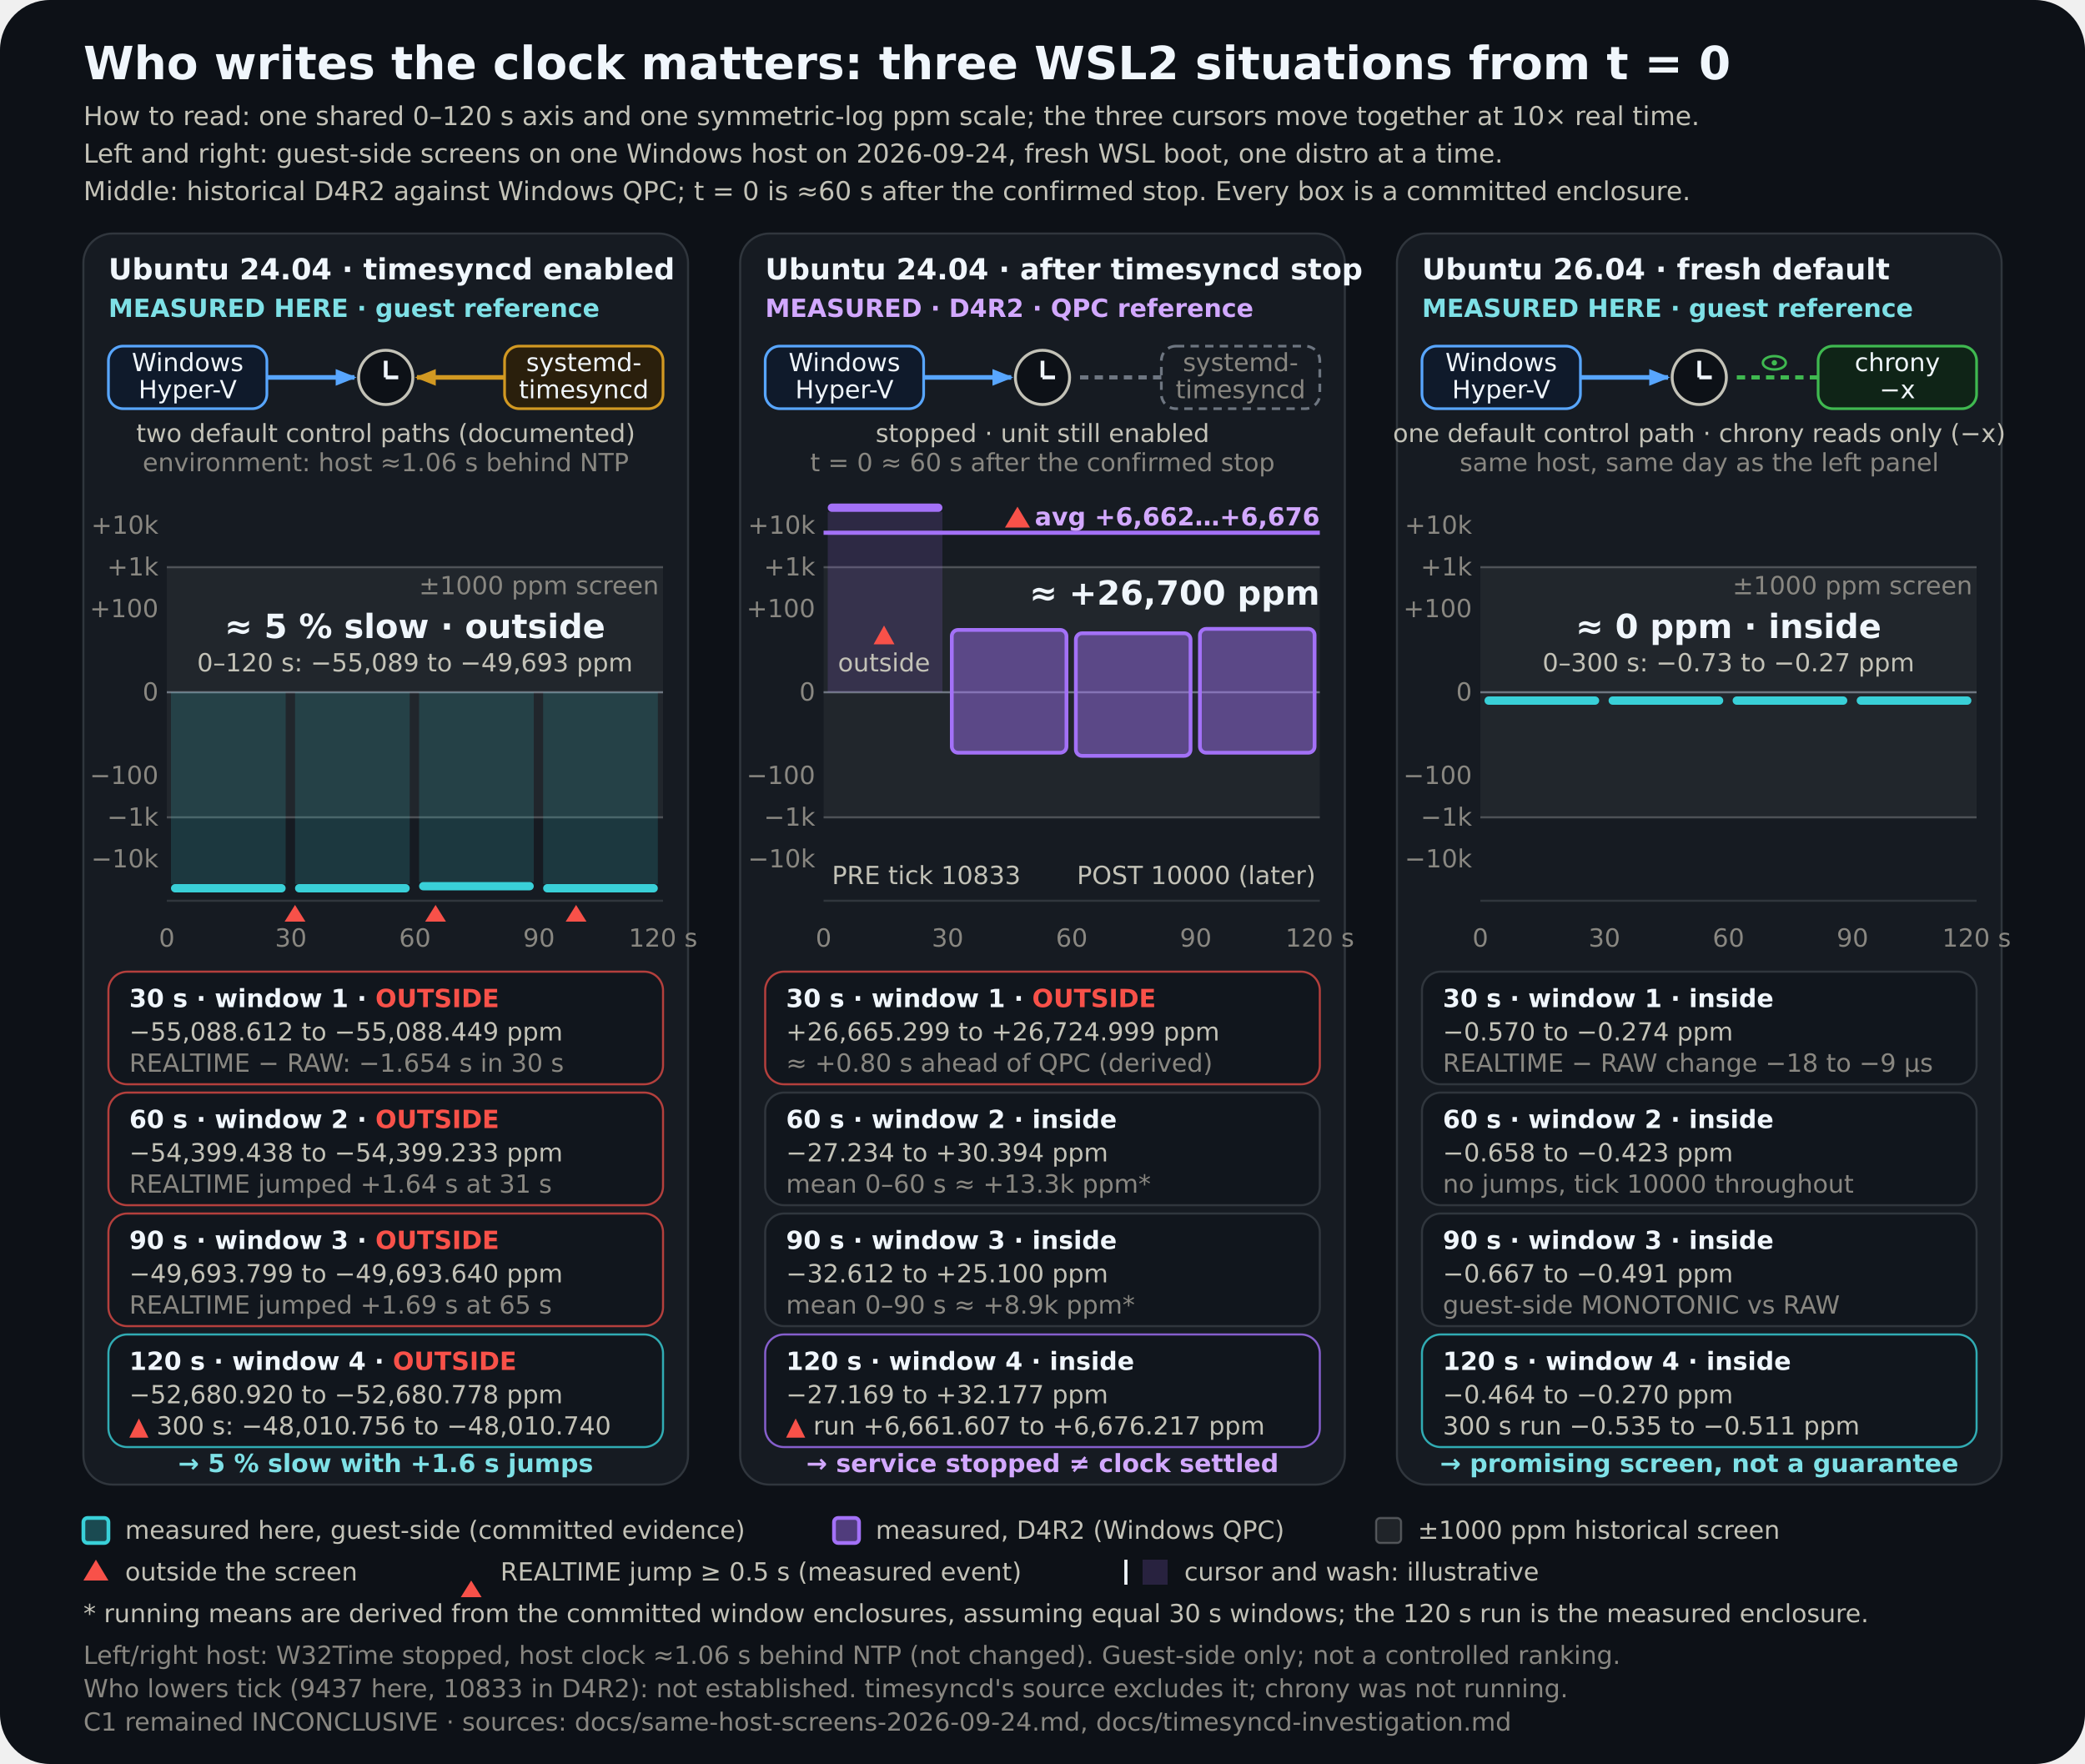
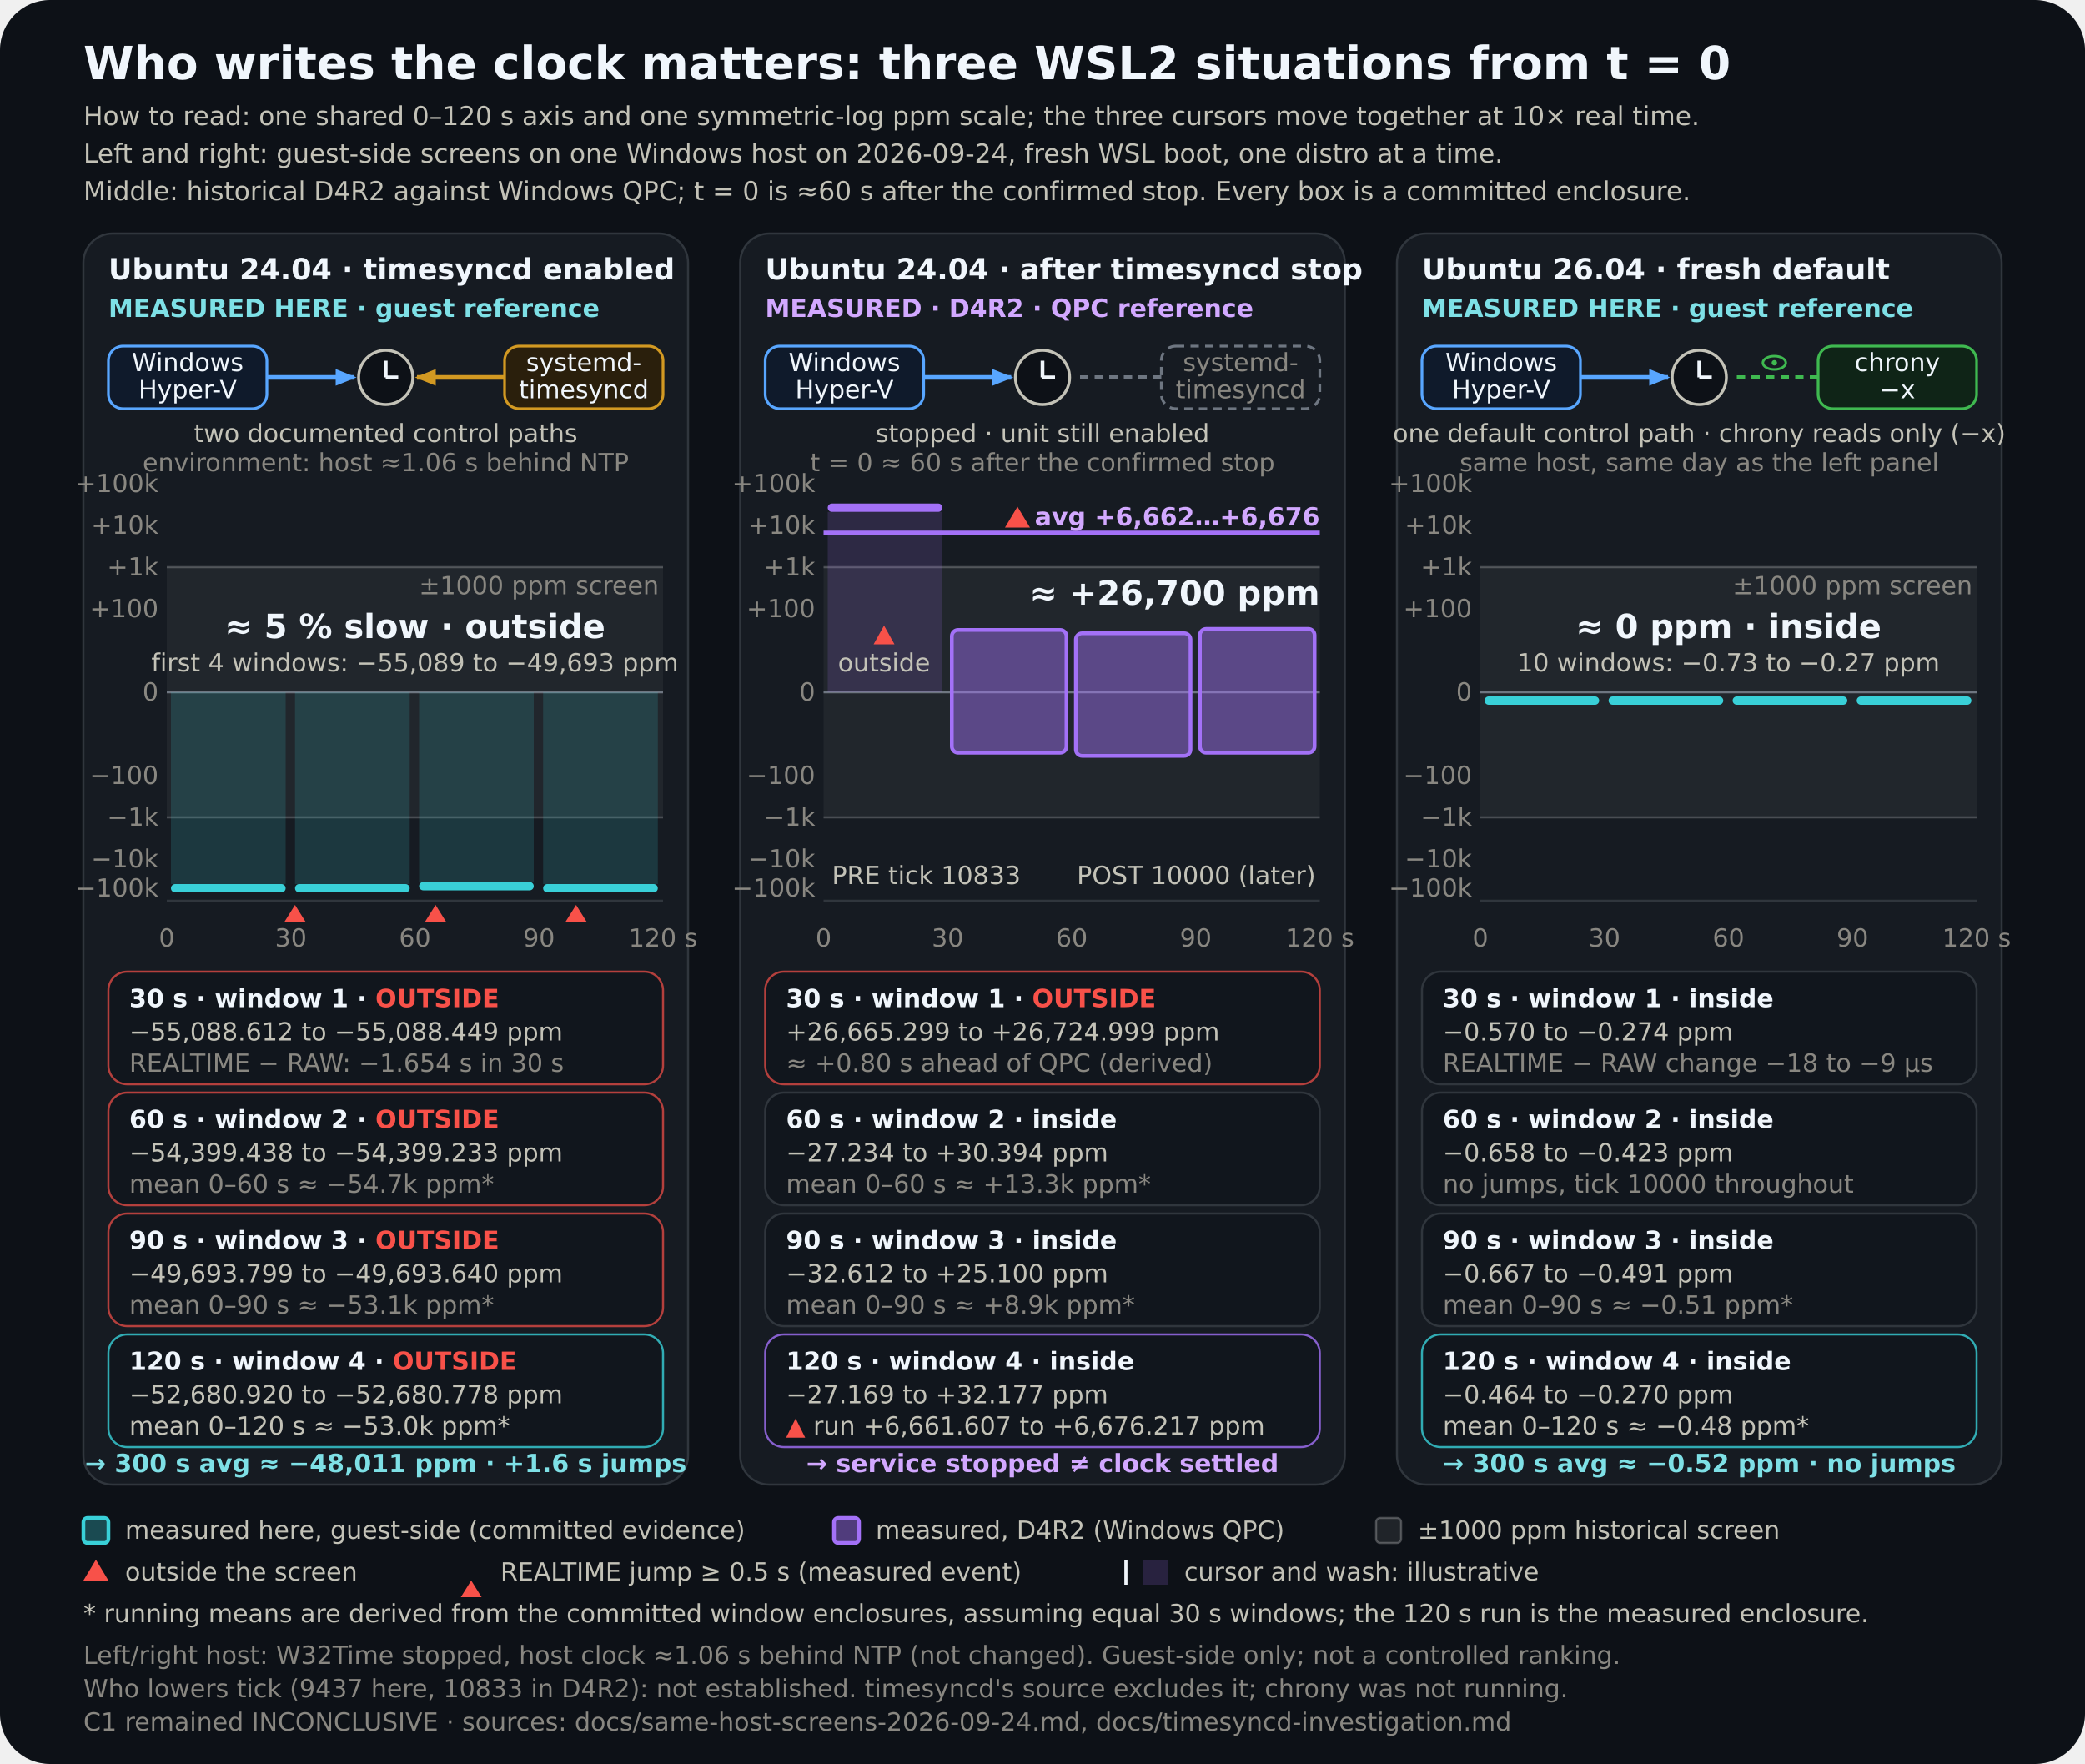
<svg xmlns="http://www.w3.org/2000/svg" width="1000" height="846" viewBox="0 0 1000 846" role="img" aria-labelledby="title desc" font-family="system-ui,-apple-system,'Segoe UI',Ubuntu,'DejaVu Sans',Arial,sans-serif">
  <defs>
    <marker id="mBlue" markerUnits="userSpaceOnUse" markerWidth="10" markerHeight="8" refX="9" refY="4" orient="auto">
      <path d="M0,0 L10,4 L0,8 z" fill="#58a6ff" />
    </marker>
    <marker id="mAmber" markerUnits="userSpaceOnUse" markerWidth="10" markerHeight="8" refX="9" refY="4" orient="auto">
      <path d="M0,0 L10,4 L0,8 z" fill="#d29922" />
    </marker>
  </defs>
  <style>
text{font-family:system-ui,-apple-system,"Segoe UI",Ubuntu,"DejaVu Sans",Arial,sans-serif}
.a{animation-duration:18s;animation-timing-function:linear;animation-iteration-count:infinite;animation-fill-mode:both}
.cur{animation-name:cur}
@keyframes cur{0%{transform:translateX(0);opacity:.9}66.67%{transform:translateX(238px);opacity:.9}67.6%{transform:translateX(238px);opacity:0}100%{transform:translateX(238px);opacity:0}}
- .k30{animation-name:k30}@keyframes k30{0%,16.67%{opacity:0}17.8%,100%{opacity:1}}
- .k60{animation-name:k60}@keyframes k60{0%,33.33%{opacity:0}34.4%,100%{opacity:1}}
- .k90{animation-name:k90}@keyframes k90{0%,50%{opacity:0}51.1%,100%{opacity:1}}
- .k120{animation-name:k120}@keyframes k120{0%,66.67%{opacity:0}67.8%,100%{opacity:1}}
- .j1{animation-name:j1}@keyframes j1{0%,17.2%{opacity:0}18%,100%{opacity:1}}
- .j2{animation-name:j2}@keyframes j2{0%,36.1%{opacity:0}36.9%,100%{opacity:1}}
- .j3{animation-name:j3}@keyframes j3{0%,55%{opacity:0}55.8%,100%{opacity:1}}
+ .k30{animation-name:k30}@keyframes k30{0%,16.64%{opacity:0}16.67%,100%{opacity:1}}
+ .k60{animation-name:k60}@keyframes k60{0%,33.30%{opacity:0}33.33%,100%{opacity:1}}
+ .k90{animation-name:k90}@keyframes k90{0%,49.97%{opacity:0}50%,100%{opacity:1}}
+ .k120{animation-name:k120}@keyframes k120{0%,66.64%{opacity:0}66.67%,100%{opacity:1}}
+ .j1{animation-name:j1}@keyframes j1{0%,17.19%{opacity:0}17.22%,100%{opacity:1}}
+ .j2{animation-name:j2}@keyframes j2{0%,36.08%{opacity:0}36.11%,100%{opacity:1}}
+ .j3{animation-name:j3}@keyframes j3{0%,54.97%{opacity:0}55%,100%{opacity:1}}
.avg{animation-name:avg}@keyframes avg{0%,66.9%{stroke-dasharray:238;stroke-dashoffset:238}69.5%,100%{stroke-dasharray:238;stroke-dashoffset:0}}
+ .collect{animation-name:collect}@keyframes collect{0%,16.64%{opacity:1}16.67%,100%{opacity:0}}
.s1{animation-name:s1}@keyframes s1{0%{opacity:0}0.6%{opacity:1}16.2%{opacity:1}16.67%,100%{opacity:0}}
.s2{animation-name:s2}@keyframes s2{0%,16.67%{opacity:0}17.3%{opacity:1}32.9%{opacity:1}33.33%,100%{opacity:0}}
.s3{animation-name:s3}@keyframes s3{0%,33.33%{opacity:0}33.9%{opacity:1}49.5%{opacity:1}50%,100%{opacity:0}}
.s4{animation-name:s4}@keyframes s4{0%,50%{opacity:0}50.6%{opacity:1}66.2%{opacity:1}66.67%,100%{opacity:0}}
@media (prefers-reduced-motion:reduce){.a{animation:none !important}}
</style>
  <rect width="1000" height="846" rx="24" fill="#0d1117" />
  <text x="40" y="38" fill="#f0f6fc" font-size="22" font-weight="700">Who writes the clock matters: three WSL2 situations from t = 0</text>
  <text x="40" y="60" fill="#c3c2b7" font-size="12.5">How to read: one shared 0–120 s axis and one symmetric-log ppm scale; the three cursors move together at 10× real time.</text>
  <text x="40" y="78" fill="#c3c2b7" font-size="12.5">Left and right: guest-side screens on one Windows host on 2026-09-24, fresh WSL boot, one distro at a time.</text>
  <text x="40" y="96" fill="#c3c2b7" font-size="12.5">Middle: historical D4R2 against Windows QPC; t = 0 is ≈60 s after the confirmed stop. Every box is a committed enclosure.</text>
  <g>
    <rect x="40" y="112" width="290" height="600" rx="14" fill="#161b22" stroke="#30363d" />
    <text x="52" y="134" fill="#f0f6fc" font-size="14" font-weight="700">Ubuntu 24.04 · timesyncd enabled</text>
    <text x="52" y="152" fill="#7ee0e6" font-size="12" font-weight="700">MEASURED HERE · guest reference</text>
    <rect x="52" y="166" width="76" height="30" rx="7" fill="#0f1a2b" stroke="#58a6ff" stroke-width="1.3" />
    <text x="90" y="178" text-anchor="middle" fill="#f0f6fc" font-size="12">Windows</text>
    <text x="90" y="191" text-anchor="middle" fill="#f0f6fc" font-size="12">Hyper-V</text>
    <line x1="128" y1="181" x2="170" y2="181" stroke="#58a6ff" stroke-width="2.2" marker-end="url(#mBlue)" />
    <circle cx="185" cy="181" r="13" fill="#0d1117" stroke="#c3c2b7" stroke-width="1.4" />
    <line x1="185" y1="181" x2="185" y2="173" stroke="#f0f6fc" stroke-width="1.8" />
    <line x1="185" y1="181" x2="191" y2="181" stroke="#f0f6fc" stroke-width="1.8" />
    <rect x="242" y="166" width="76" height="30" rx="7" fill="#2a1f0c" stroke="#d29922" stroke-width="1.3" />
    <text x="280" y="178" text-anchor="middle" fill="#f0f6fc" font-size="12">systemd-</text>
    <text x="280" y="191" text-anchor="middle" fill="#f0f6fc" font-size="12">timesyncd</text>
    <line x1="242" y1="181" x2="200" y2="181" stroke="#d29922" stroke-width="2.2" marker-end="url(#mAmber)" />
-     <text x="185" y="212" text-anchor="middle" fill="#c3c2b7" font-size="12">two default control paths (documented)</text>
+     <text x="185" y="212" text-anchor="middle" fill="#c3c2b7" font-size="12">two documented control paths</text>
    <text x="185" y="226" text-anchor="middle" fill="#898781" font-size="12">environment: host ≈1.06 s behind NTP</text>
    <rect x="80" y="272" width="238" height="120" fill="#ffffff" fill-opacity=".05" />
    <line x1="80" y1="272" x2="318" y2="272" stroke="#ffffff" stroke-opacity=".22" />
    <line x1="80" y1="392" x2="318" y2="392" stroke="#ffffff" stroke-opacity=".22" />
    <line x1="80" y1="332" x2="318" y2="332" stroke="#6e7681" />
    <g fill="#898781" font-size="12" text-anchor="end">
+       <text x="76" y="236">+100k</text>
      <text x="76" y="256">+10k</text>
      <text x="76" y="276">+1k</text>
      <text x="76" y="296">+100</text>
      <text x="76" y="336">0</text>
      <text x="76" y="376">−100</text>
      <text x="76" y="396">−1k</text>
      <text x="76" y="416">−10k</text>
+       <text x="76" y="430">−100k</text>
    </g>
    <text x="316" y="285" text-anchor="end" fill="#898781" font-size="12">±1000 ppm screen</text>
    <rect class="a s1" x="82" y="232" width="55" height="200" fill="#39d0d8" fill-opacity=".10" opacity="0" />
    <rect class="a s2" x="141.5" y="232" width="55" height="200" fill="#39d0d8" fill-opacity=".10" opacity="0" />
    <rect class="a s3" x="201" y="232" width="55" height="200" fill="#39d0d8" fill-opacity=".10" opacity="0" />
    <rect class="a s4" x="260.5" y="232" width="55" height="200" fill="#39d0d8" fill-opacity=".10" opacity="0" />
    <g class="a k30">
      <rect x="82" y="332" width="55" height="92" fill="#39d0d8" fill-opacity=".16" />
      <rect x="82" y="424" width="55" height="4" rx="2" fill="#39d0d8" />
    </g>
    <g class="a k60">
      <rect x="141.5" y="332" width="55" height="92" fill="#39d0d8" fill-opacity=".16" />
      <rect x="141.5" y="424" width="55" height="4" rx="2" fill="#39d0d8" />
    </g>
    <g class="a k90">
      <rect x="201" y="332" width="55" height="91" fill="#39d0d8" fill-opacity=".16" />
      <rect x="201" y="423" width="55" height="4" rx="2" fill="#39d0d8" />
    </g>
    <g class="a k120">
      <rect x="260.5" y="332" width="55" height="92" fill="#39d0d8" fill-opacity=".16" />
      <rect x="260.5" y="424" width="55" height="4" rx="2" fill="#39d0d8" />
    </g>
    <g class="a k30">
      <text x="199" y="306" text-anchor="middle" fill="#f0f6fc" font-size="16" font-weight="700">≈ 5 % slow · outside</text>
-       <text x="199" y="322" text-anchor="middle" fill="#c3c2b7" font-size="12">0–120 s: −55,089 to −49,693 ppm</text>
+       <text x="199" y="322" text-anchor="middle" fill="#c3c2b7" font-size="12">first 4 windows: −55,089 to −49,693 ppm</text>
    </g>
    <g class="a j1">
      <path d="M141.5 434 l5 8 h-10 z" fill="#f85149" />
    </g>
    <g class="a j2">
      <path d="M208.9 434 l5 8 h-10 z" fill="#f85149" />
    </g>
    <g class="a j3">
      <path d="M276.3 434 l5 8 h-10 z" fill="#f85149" />
    </g>
    <line x1="80" y1="432" x2="318" y2="432" stroke="#30363d" />
    <g fill="#898781" font-size="12" text-anchor="middle">
      <text x="80" y="454">0</text>
      <text x="139.5" y="454">30</text>
      <text x="199" y="454">60</text>
      <text x="258.5" y="454">90</text>
      <text x="318" y="454">120 s</text>
    </g>
    <g class="a cur" opacity="0">
      <line x1="80" y1="232" x2="80" y2="432" stroke="#f0f6fc" stroke-width="1.5" />
      <path d="M80 228 l-5 -8 h10 z" fill="#f0f6fc" />
    </g>
+     <text class="a collect" opacity="0" x="185" y="494" text-anchor="middle" fill="#898781" font-size="12">collecting first 30 s window…</text>
    <g class="a k30">
      <rect x="52" y="466" width="266" height="54" rx="9" fill="#11161d" stroke="#f85149" stroke-opacity=".7" />
      <text x="62" y="483" fill="#f0f6fc" font-size="12" font-weight="700">30 s · window 1 · <tspan fill="#f85149">OUTSIDE</tspan>
      </text>
      <text x="62" y="499" fill="#c3c2b7" font-size="12">−55,088.612 to −55,088.449 ppm</text>
      <text x="62" y="514" fill="#898781" font-size="12">REALTIME − RAW: −1.654 s in 30 s</text>
    </g>
    <g class="a k60">
      <rect x="52" y="524" width="266" height="54" rx="9" fill="#11161d" stroke="#f85149" stroke-opacity=".7" />
      <text x="62" y="541" fill="#f0f6fc" font-size="12" font-weight="700">60 s · window 2 · <tspan fill="#f85149">OUTSIDE</tspan>
      </text>
      <text x="62" y="557" fill="#c3c2b7" font-size="12">−54,399.438 to −54,399.233 ppm</text>
-       <text x="62" y="572" fill="#898781" font-size="12">REALTIME jumped +1.64 s at 31 s</text>
+       <text x="62" y="572" fill="#898781" font-size="12">mean 0–60 s ≈ −54.7k ppm*</text>
    </g>
    <g class="a k90">
      <rect x="52" y="582" width="266" height="54" rx="9" fill="#11161d" stroke="#f85149" stroke-opacity=".7" />
      <text x="62" y="599" fill="#f0f6fc" font-size="12" font-weight="700">90 s · window 3 · <tspan fill="#f85149">OUTSIDE</tspan>
      </text>
      <text x="62" y="615" fill="#c3c2b7" font-size="12">−49,693.799 to −49,693.640 ppm</text>
-       <text x="62" y="630" fill="#898781" font-size="12">REALTIME jumped +1.69 s at 65 s</text>
+       <text x="62" y="630" fill="#898781" font-size="12">mean 0–90 s ≈ −53.1k ppm*</text>
    </g>
    <g class="a k120">
      <rect x="52" y="640" width="266" height="54" rx="9" fill="#11161d" stroke="#39d0d8" stroke-opacity=".8" />
      <text x="62" y="657" fill="#f0f6fc" font-size="12" font-weight="700">120 s · window 4 · <tspan fill="#f85149">OUTSIDE</tspan>
      </text>
      <text x="62" y="673" fill="#c3c2b7" font-size="12">−52,680.920 to −52,680.778 ppm</text>
-       <text x="62" y="688" fill="#c3c2b7" font-size="12">
-         <tspan fill="#f85149">▲</tspan> 300 s: −48,010.756 to −48,010.740</text>
-     </g>
-     <text x="185" y="706" text-anchor="middle" fill="#7ee0e6" font-size="12" font-weight="700">→ 5 % slow with +1.6 s jumps</text>
+       <text x="62" y="688" fill="#c3c2b7" font-size="12">mean 0–120 s ≈ −53.0k ppm*</text>
+     </g>
+     <text x="185" y="706" text-anchor="middle" fill="#7ee0e6" font-size="12" font-weight="700">→ 300 s avg ≈ −48,011 ppm · +1.6 s jumps</text>
  </g>
  <g>
    <rect x="355" y="112" width="290" height="600" rx="14" fill="#161b22" stroke="#30363d" />
    <text x="367" y="134" fill="#f0f6fc" font-size="14" font-weight="700">Ubuntu 24.04 · after timesyncd stop</text>
    <text x="367" y="152" fill="#d2a8ff" font-size="12" font-weight="700">MEASURED · D4R2 · QPC reference</text>
    <rect x="367" y="166" width="76" height="30" rx="7" fill="#0f1a2b" stroke="#58a6ff" stroke-width="1.3" />
    <text x="405" y="178" text-anchor="middle" fill="#f0f6fc" font-size="12">Windows</text>
    <text x="405" y="191" text-anchor="middle" fill="#f0f6fc" font-size="12">Hyper-V</text>
    <line x1="443" y1="181" x2="485" y2="181" stroke="#58a6ff" stroke-width="2.2" marker-end="url(#mBlue)" />
    <circle cx="500" cy="181" r="13" fill="#0d1117" stroke="#c3c2b7" stroke-width="1.4" />
    <line x1="500" y1="181" x2="500" y2="173" stroke="#f0f6fc" stroke-width="1.8" />
    <line x1="500" y1="181" x2="506" y2="181" stroke="#f0f6fc" stroke-width="1.8" />
    <rect x="557" y="166" width="76" height="30" rx="7" fill="#161b22" stroke="#6e7681" stroke-width="1.3" stroke-dasharray="4 3" />
    <text x="595" y="178" text-anchor="middle" fill="#898781" font-size="12">systemd-</text>
    <text x="595" y="191" text-anchor="middle" fill="#898781" font-size="12">timesyncd</text>
    <line x1="557" y1="181" x2="515" y2="181" stroke="#6e7681" stroke-width="2" stroke-dasharray="4 3" />
    <text x="500" y="212" text-anchor="middle" fill="#c3c2b7" font-size="12">stopped · unit still enabled</text>
    <text x="500" y="226" text-anchor="middle" fill="#898781" font-size="12">t = 0 ≈ 60 s after the confirmed stop</text>
    <rect x="395" y="272" width="238" height="120" fill="#ffffff" fill-opacity=".05" />
    <line x1="395" y1="272" x2="633" y2="272" stroke="#ffffff" stroke-opacity=".22" />
    <line x1="395" y1="392" x2="633" y2="392" stroke="#ffffff" stroke-opacity=".22" />
    <line x1="395" y1="332" x2="633" y2="332" stroke="#6e7681" />
    <g fill="#898781" font-size="12" text-anchor="end">
+       <text x="391" y="236">+100k</text>
      <text x="391" y="256">+10k</text>
      <text x="391" y="276">+1k</text>
      <text x="391" y="296">+100</text>
      <text x="391" y="336">0</text>
      <text x="391" y="376">−100</text>
      <text x="391" y="396">−1k</text>
      <text x="391" y="416">−10k</text>
+       <text x="391" y="430">−100k</text>
    </g>
    <rect class="a s1" x="397" y="232" width="55" height="200" fill="#a371f7" fill-opacity=".10" opacity="0" />
    <rect class="a s2" x="456.5" y="232" width="55" height="200" fill="#a371f7" fill-opacity=".10" opacity="0" />
    <rect class="a s3" x="516" y="232" width="55" height="200" fill="#a371f7" fill-opacity=".10" opacity="0" />
    <rect class="a s4" x="575.5" y="232" width="55" height="200" fill="#a371f7" fill-opacity=".10" opacity="0" />
    <g class="a k30">
      <rect x="397" y="245.5" width="55" height="86.5" fill="#a371f7" fill-opacity=".16" />
      <rect x="397" y="241.5" width="55" height="4" rx="2" fill="#a371f7" />
      <path d="M424 300 l5 9 h-10 z" fill="#f85149" />
      <text x="424" y="322" text-anchor="middle" fill="#c3c2b7" font-size="12">outside</text>
      <text x="633" y="290" text-anchor="end" fill="#f0f6fc" font-size="16" font-weight="700">≈ +26,700 ppm</text>
    </g>
    <rect class="a k60" x="456.5" y="302.1" width="55" height="58.9" rx="3" fill="#a371f7" fill-opacity=".45" stroke="#a371f7" stroke-width="1.8" />
    <rect class="a k90" x="516" y="303.7" width="55" height="58.8" rx="3" fill="#a371f7" fill-opacity=".45" stroke="#a371f7" stroke-width="1.8" />
    <rect class="a k120" x="575.5" y="301.6" width="55" height="59.4" rx="3" fill="#a371f7" fill-opacity=".45" stroke="#a371f7" stroke-width="1.8" />
    <line class="a avg" x1="395" y1="255.5" x2="633" y2="255.5" stroke="#a371f7" stroke-width="2" />
    <g class="a k120">
      <path d="M488 243 l6 10 h-12 z" fill="#f85149" />
      <text x="633" y="252" text-anchor="end" fill="#d2a8ff" font-size="12" font-weight="700">avg +6,662…+6,676</text>
    </g>
    <text x="399" y="424" fill="#c3c2b7" font-size="12">PRE tick 10833</text>
    <text x="631" y="424" text-anchor="end" fill="#c3c2b7" font-size="12">POST 10000 (later)</text>
    <line x1="395" y1="432" x2="633" y2="432" stroke="#30363d" />
    <g fill="#898781" font-size="12" text-anchor="middle">
      <text x="395" y="454">0</text>
      <text x="454.5" y="454">30</text>
      <text x="514" y="454">60</text>
      <text x="573.5" y="454">90</text>
      <text x="633" y="454">120 s</text>
    </g>
    <g class="a cur" opacity="0">
      <line x1="395" y1="232" x2="395" y2="432" stroke="#f0f6fc" stroke-width="1.5" />
      <path d="M395 228 l-5 -8 h10 z" fill="#f0f6fc" />
    </g>
+     <text class="a collect" opacity="0" x="500" y="494" text-anchor="middle" fill="#898781" font-size="12">collecting first 30 s window…</text>
    <g class="a k30">
      <rect x="367" y="466" width="266" height="54" rx="9" fill="#11161d" stroke="#f85149" stroke-opacity=".7" />
      <text x="377" y="483" fill="#f0f6fc" font-size="12" font-weight="700">30 s · window 1 · <tspan fill="#f85149">OUTSIDE</tspan>
      </text>
      <text x="377" y="499" fill="#c3c2b7" font-size="12">+26,665.299 to +26,724.999 ppm</text>
      <text x="377" y="514" fill="#898781" font-size="12">≈ +0.80 s ahead of QPC (derived)</text>
    </g>
    <g class="a k60">
      <rect x="367" y="524" width="266" height="54" rx="9" fill="#11161d" stroke="#30363d" />
      <text x="377" y="541" fill="#f0f6fc" font-size="12" font-weight="700">60 s · window 2 · inside</text>
      <text x="377" y="557" fill="#c3c2b7" font-size="12">−27.234 to +30.394 ppm</text>
      <text x="377" y="572" fill="#898781" font-size="12">mean 0–60 s ≈ +13.3k ppm*</text>
    </g>
    <g class="a k90">
      <rect x="367" y="582" width="266" height="54" rx="9" fill="#11161d" stroke="#30363d" />
      <text x="377" y="599" fill="#f0f6fc" font-size="12" font-weight="700">90 s · window 3 · inside</text>
      <text x="377" y="615" fill="#c3c2b7" font-size="12">−32.612 to +25.100 ppm</text>
      <text x="377" y="630" fill="#898781" font-size="12">mean 0–90 s ≈ +8.9k ppm*</text>
    </g>
    <g class="a k120">
      <rect x="367" y="640" width="266" height="54" rx="9" fill="#11161d" stroke="#a371f7" stroke-opacity=".8" />
      <text x="377" y="657" fill="#f0f6fc" font-size="12" font-weight="700">120 s · window 4 · inside</text>
      <text x="377" y="673" fill="#c3c2b7" font-size="12">−27.169 to +32.177 ppm</text>
      <text x="377" y="688" fill="#c3c2b7" font-size="12">
        <tspan fill="#f85149">▲</tspan> run +6,661.607 to +6,676.217 ppm</text>
    </g>
    <text x="500" y="706" text-anchor="middle" fill="#d2a8ff" font-size="12" font-weight="700">→ service stopped ≠ clock settled</text>
  </g>
  <g>
    <rect x="670" y="112" width="290" height="600" rx="14" fill="#161b22" stroke="#30363d" />
    <text x="682" y="134" fill="#f0f6fc" font-size="14" font-weight="700">Ubuntu 26.04 · fresh default</text>
    <text x="682" y="152" fill="#7ee0e6" font-size="12" font-weight="700">MEASURED HERE · guest reference</text>
    <rect x="682" y="166" width="76" height="30" rx="7" fill="#0f1a2b" stroke="#58a6ff" stroke-width="1.3" />
    <text x="720" y="178" text-anchor="middle" fill="#f0f6fc" font-size="12">Windows</text>
    <text x="720" y="191" text-anchor="middle" fill="#f0f6fc" font-size="12">Hyper-V</text>
    <line x1="758" y1="181" x2="800" y2="181" stroke="#58a6ff" stroke-width="2.2" marker-end="url(#mBlue)" />
    <circle cx="815" cy="181" r="13" fill="#0d1117" stroke="#c3c2b7" stroke-width="1.4" />
    <line x1="815" y1="181" x2="815" y2="173" stroke="#f0f6fc" stroke-width="1.8" />
    <line x1="815" y1="181" x2="821" y2="181" stroke="#f0f6fc" stroke-width="1.8" />
    <rect x="872" y="166" width="76" height="30" rx="7" fill="#0f2417" stroke="#3fb950" stroke-width="1.3" />
    <text x="910" y="178" text-anchor="middle" fill="#f0f6fc" font-size="12">chrony</text>
    <text x="910" y="191" text-anchor="middle" fill="#f0f6fc" font-size="12">−x</text>
    <line x1="872" y1="181" x2="830" y2="181" stroke="#3fb950" stroke-width="2" stroke-dasharray="4 3" />
    <ellipse cx="851" cy="174" rx="5.5" ry="3.2" fill="none" stroke="#3fb950" stroke-width="1.2" />
    <circle cx="851" cy="174" r="1.3" fill="#3fb950" />
    <text x="815" y="212" text-anchor="middle" fill="#c3c2b7" font-size="12">one default control path · chrony reads only (−x)</text>
    <text x="815" y="226" text-anchor="middle" fill="#898781" font-size="12">same host, same day as the left panel</text>
    <rect x="710" y="272" width="238" height="120" fill="#ffffff" fill-opacity=".05" />
    <line x1="710" y1="272" x2="948" y2="272" stroke="#ffffff" stroke-opacity=".22" />
    <line x1="710" y1="392" x2="948" y2="392" stroke="#ffffff" stroke-opacity=".22" />
    <line x1="710" y1="332" x2="948" y2="332" stroke="#6e7681" />
    <g fill="#898781" font-size="12" text-anchor="end">
+       <text x="706" y="236">+100k</text>
      <text x="706" y="256">+10k</text>
      <text x="706" y="276">+1k</text>
      <text x="706" y="296">+100</text>
      <text x="706" y="336">0</text>
      <text x="706" y="376">−100</text>
      <text x="706" y="396">−1k</text>
      <text x="706" y="416">−10k</text>
+       <text x="706" y="430">−100k</text>
    </g>
    <text x="946" y="285" text-anchor="end" fill="#898781" font-size="12">±1000 ppm screen</text>
    <rect class="a s1" x="712" y="232" width="55" height="200" fill="#39d0d8" fill-opacity=".10" opacity="0" />
    <rect class="a s2" x="771.5" y="232" width="55" height="200" fill="#39d0d8" fill-opacity=".10" opacity="0" />
    <rect class="a s3" x="831" y="232" width="55" height="200" fill="#39d0d8" fill-opacity=".10" opacity="0" />
    <rect class="a s4" x="890.5" y="232" width="55" height="200" fill="#39d0d8" fill-opacity=".10" opacity="0" />
    <rect class="a k30" x="712" y="334" width="55" height="4" rx="2" fill="#39d0d8" />
    <rect class="a k60" x="771.5" y="334" width="55" height="4" rx="2" fill="#39d0d8" />
    <rect class="a k90" x="831" y="334" width="55" height="4" rx="2" fill="#39d0d8" />
    <rect class="a k120" x="890.5" y="334" width="55" height="4" rx="2" fill="#39d0d8" />
    <g class="a k30">
      <text x="829" y="306" text-anchor="middle" fill="#f0f6fc" font-size="16" font-weight="700">≈ 0 ppm · inside</text>
-       <text x="829" y="322" text-anchor="middle" fill="#c3c2b7" font-size="12">0–300 s: −0.73 to −0.27 ppm</text>
+       <text x="829" y="322" text-anchor="middle" fill="#c3c2b7" font-size="12">10 windows: −0.73 to −0.27 ppm</text>
    </g>
    <line x1="710" y1="432" x2="948" y2="432" stroke="#30363d" />
    <g fill="#898781" font-size="12" text-anchor="middle">
      <text x="710" y="454">0</text>
      <text x="769.5" y="454">30</text>
      <text x="829" y="454">60</text>
      <text x="888.5" y="454">90</text>
      <text x="948" y="454">120 s</text>
    </g>
    <g class="a cur" opacity="0">
      <line x1="710" y1="232" x2="710" y2="432" stroke="#f0f6fc" stroke-width="1.5" />
      <path d="M710 228 l-5 -8 h10 z" fill="#f0f6fc" />
    </g>
+     <text class="a collect" opacity="0" x="815" y="494" text-anchor="middle" fill="#898781" font-size="12">collecting first 30 s window…</text>
    <g class="a k30">
      <rect x="682" y="466" width="266" height="54" rx="9" fill="#11161d" stroke="#30363d" />
      <text x="692" y="483" fill="#f0f6fc" font-size="12" font-weight="700">30 s · window 1 · inside</text>
      <text x="692" y="499" fill="#c3c2b7" font-size="12">−0.570 to −0.274 ppm</text>
      <text x="692" y="514" fill="#898781" font-size="12">REALTIME − RAW change −18 to −9 µs</text>
    </g>
    <g class="a k60">
      <rect x="682" y="524" width="266" height="54" rx="9" fill="#11161d" stroke="#30363d" />
      <text x="692" y="541" fill="#f0f6fc" font-size="12" font-weight="700">60 s · window 2 · inside</text>
      <text x="692" y="557" fill="#c3c2b7" font-size="12">−0.658 to −0.423 ppm</text>
      <text x="692" y="572" fill="#898781" font-size="12">no jumps, tick 10000 throughout</text>
    </g>
    <g class="a k90">
      <rect x="682" y="582" width="266" height="54" rx="9" fill="#11161d" stroke="#30363d" />
      <text x="692" y="599" fill="#f0f6fc" font-size="12" font-weight="700">90 s · window 3 · inside</text>
      <text x="692" y="615" fill="#c3c2b7" font-size="12">−0.667 to −0.491 ppm</text>
-       <text x="692" y="630" fill="#898781" font-size="12">guest-side MONOTONIC vs RAW</text>
+       <text x="692" y="630" fill="#898781" font-size="12">mean 0–90 s ≈ −0.51 ppm*</text>
    </g>
    <g class="a k120">
      <rect x="682" y="640" width="266" height="54" rx="9" fill="#11161d" stroke="#39d0d8" stroke-opacity=".8" />
      <text x="692" y="657" fill="#f0f6fc" font-size="12" font-weight="700">120 s · window 4 · inside</text>
      <text x="692" y="673" fill="#c3c2b7" font-size="12">−0.464 to −0.270 ppm</text>
-       <text x="692" y="688" fill="#c3c2b7" font-size="12">300 s run −0.535 to −0.511 ppm</text>
-     </g>
-     <text x="815" y="706" text-anchor="middle" fill="#7ee0e6" font-size="12" font-weight="700">→ promising screen, not a guarantee</text>
+       <text x="692" y="688" fill="#c3c2b7" font-size="12">mean 0–120 s ≈ −0.48 ppm*</text>
+     </g>
+     <text x="815" y="706" text-anchor="middle" fill="#7ee0e6" font-size="12" font-weight="700">→ 300 s avg ≈ −0.52 ppm · no jumps</text>
  </g>
  <g font-size="12" fill="#c3c2b7">
    <rect x="40" y="728" width="12" height="12" rx="2" fill="#39d0d8" fill-opacity=".3" stroke="#39d0d8" stroke-width="1.8" />
    <text x="60" y="738">measured here, guest-side (committed evidence)</text>
    <rect x="400" y="728" width="12" height="12" rx="2" fill="#a371f7" fill-opacity=".45" stroke="#a371f7" stroke-width="1.8" />
    <text x="420" y="738">measured, D4R2 (Windows QPC)</text>
    <rect x="660" y="728" width="12" height="12" rx="2" fill="#ffffff" fill-opacity=".08" stroke="#ffffff" stroke-opacity=".25" />
    <text x="680" y="738">±1000 ppm historical screen</text>
    <path d="M46 748 l6 10 h-12 z" fill="#f85149" />
    <text x="60" y="758">outside the screen</text>
    <path d="M226 758 l5 8 h-10 z" fill="#f85149" />
    <text x="240" y="758">REALTIME jump ≥ 0.5 s (measured event)</text>
    <line x1="540" y1="748" x2="540" y2="760" stroke="#f0f6fc" stroke-width="1.5" />
    <rect x="548" y="748" width="12" height="12" fill="#a371f7" fill-opacity=".18" />
    <text x="568" y="758">cursor and wash: illustrative</text>
    <text x="40" y="778">* running means are derived from the committed window enclosures, assuming equal 30 s windows; the 120 s run is the measured enclosure.</text>
  </g>
  <g fill="#898781" font-size="12">
    <text x="40" y="798">Left/right host: W32Time stopped, host clock ≈1.06 s behind NTP (not changed). Guest-side only; not a controlled ranking.</text>
    <text x="40" y="814">Who lowers tick (9437 here, 10833 in D4R2): not established. timesyncd's source excludes it; chrony was not running.</text>
    <text x="40" y="830">C1 remained INCONCLUSIVE · sources: docs/same-host-screens-2026-09-24.md, docs/timesyncd-investigation.md</text>
  </g>
</svg>
